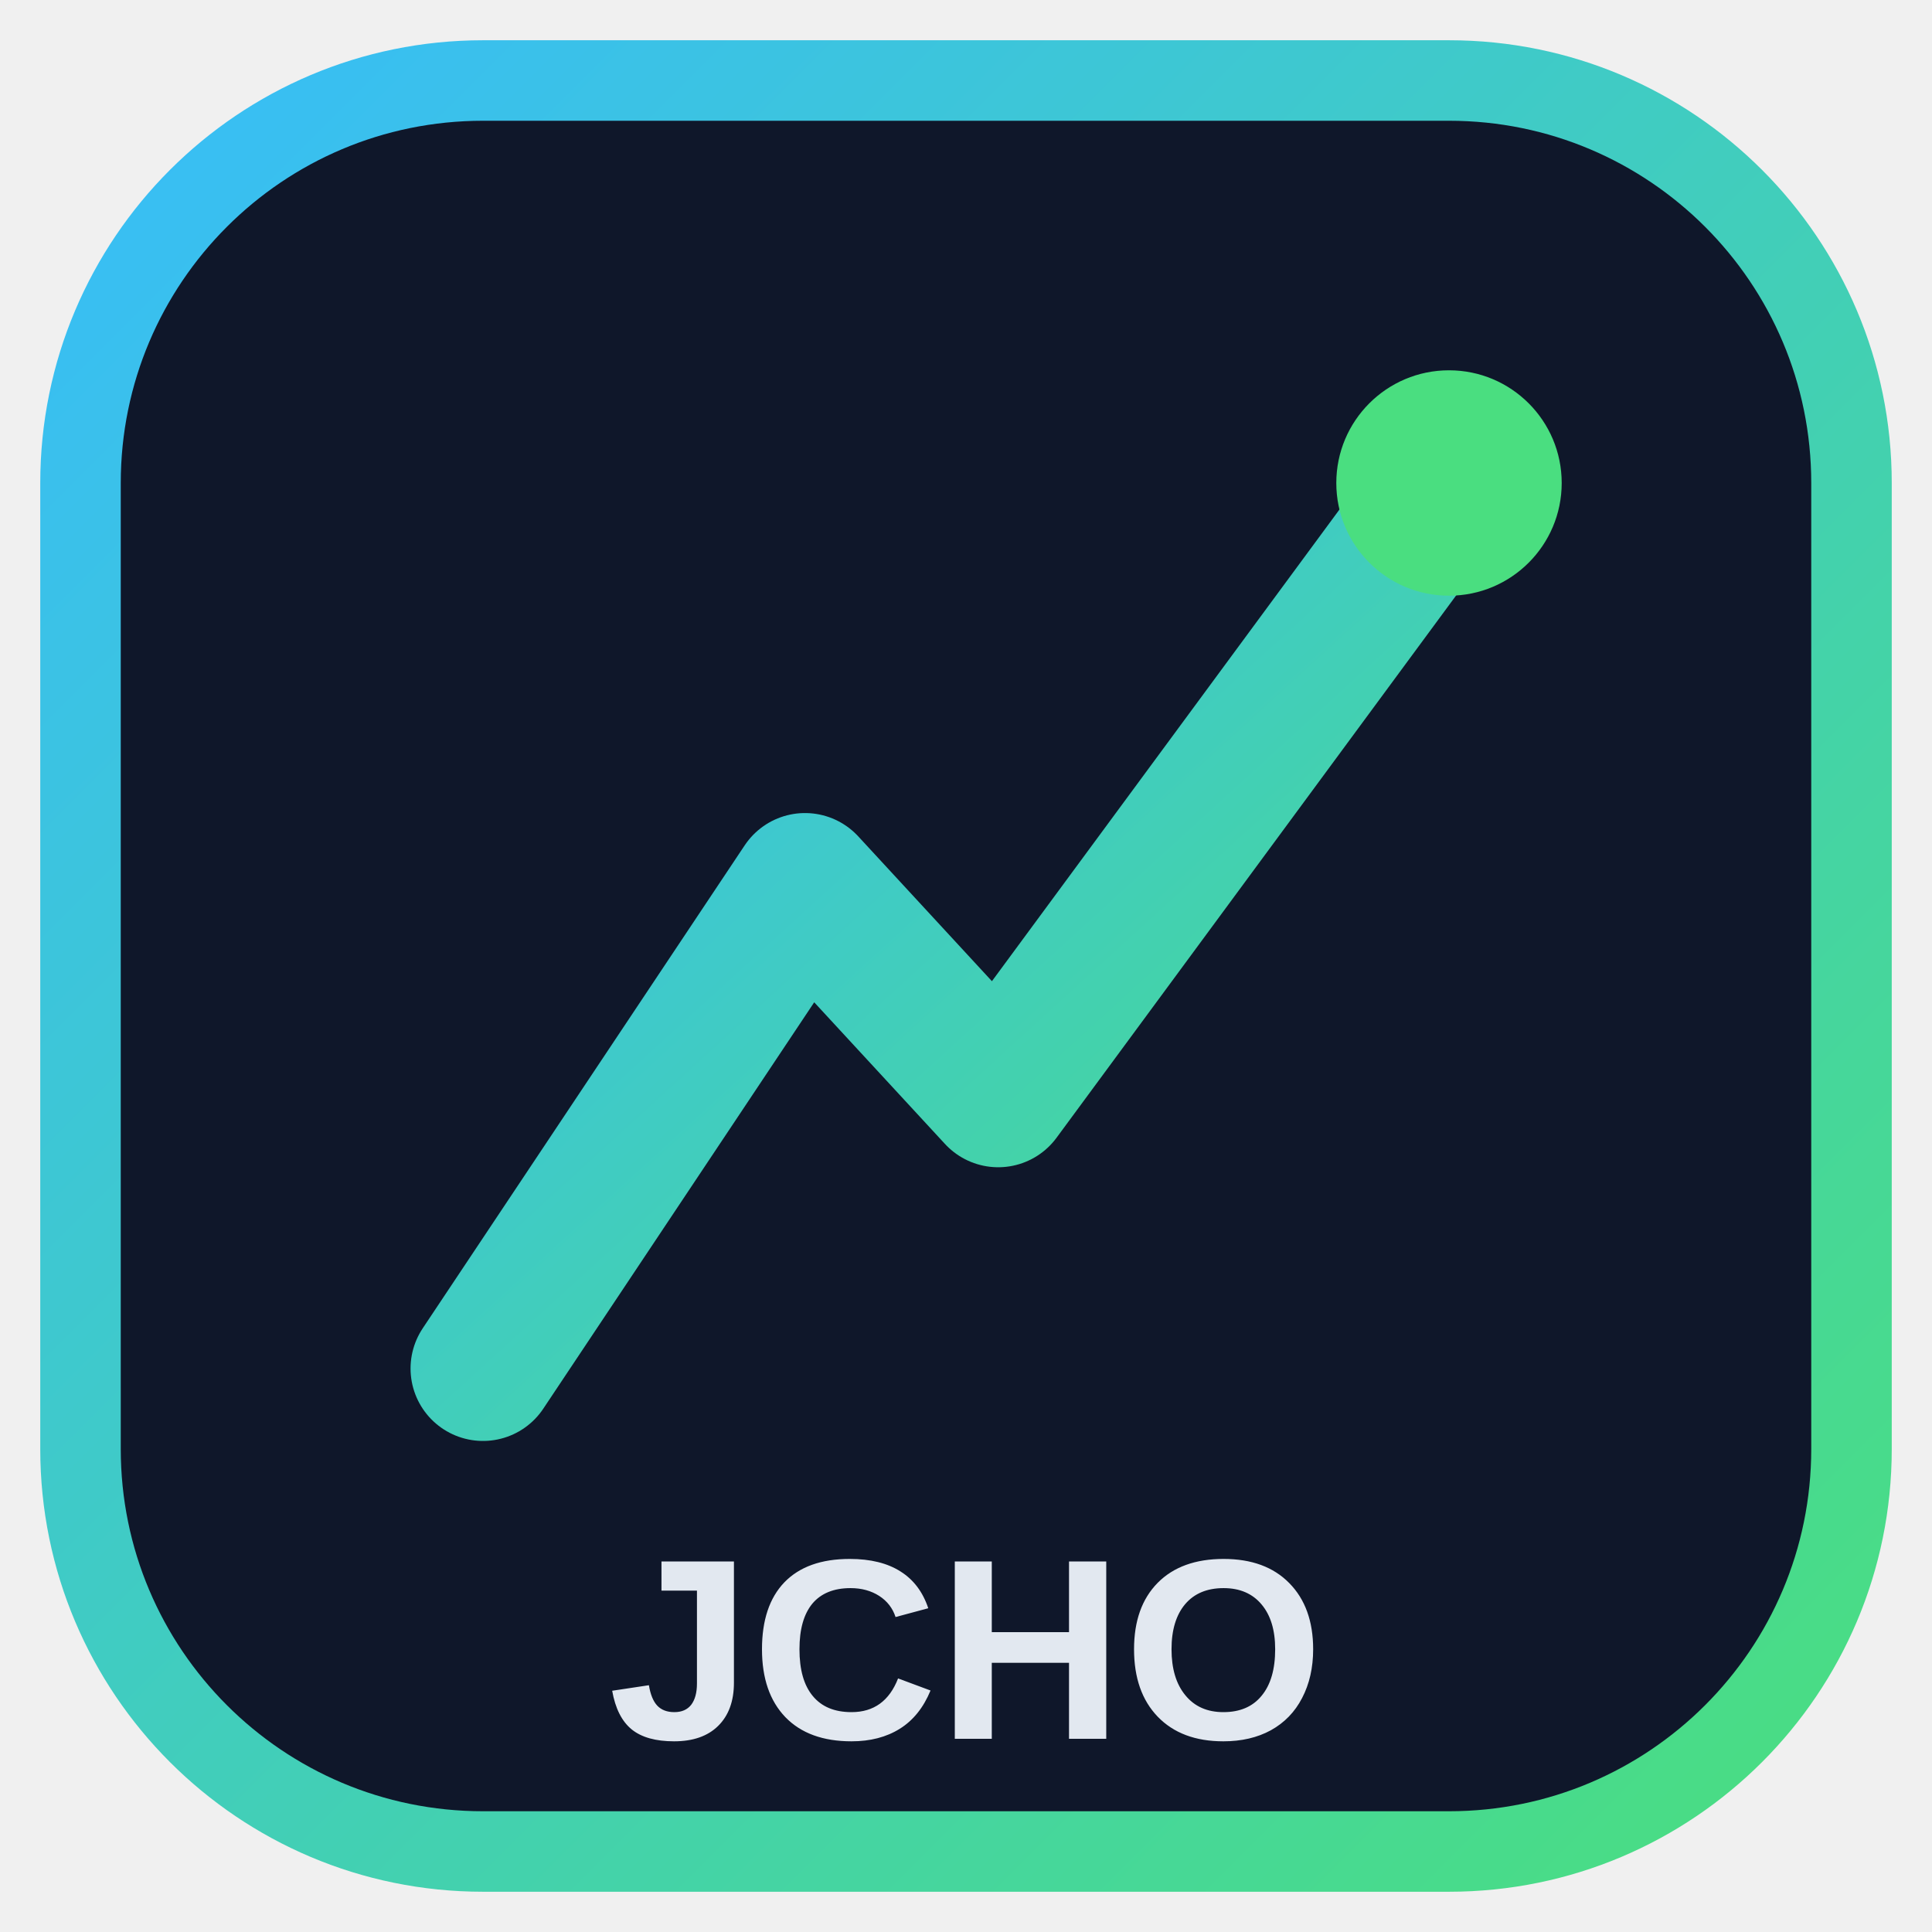
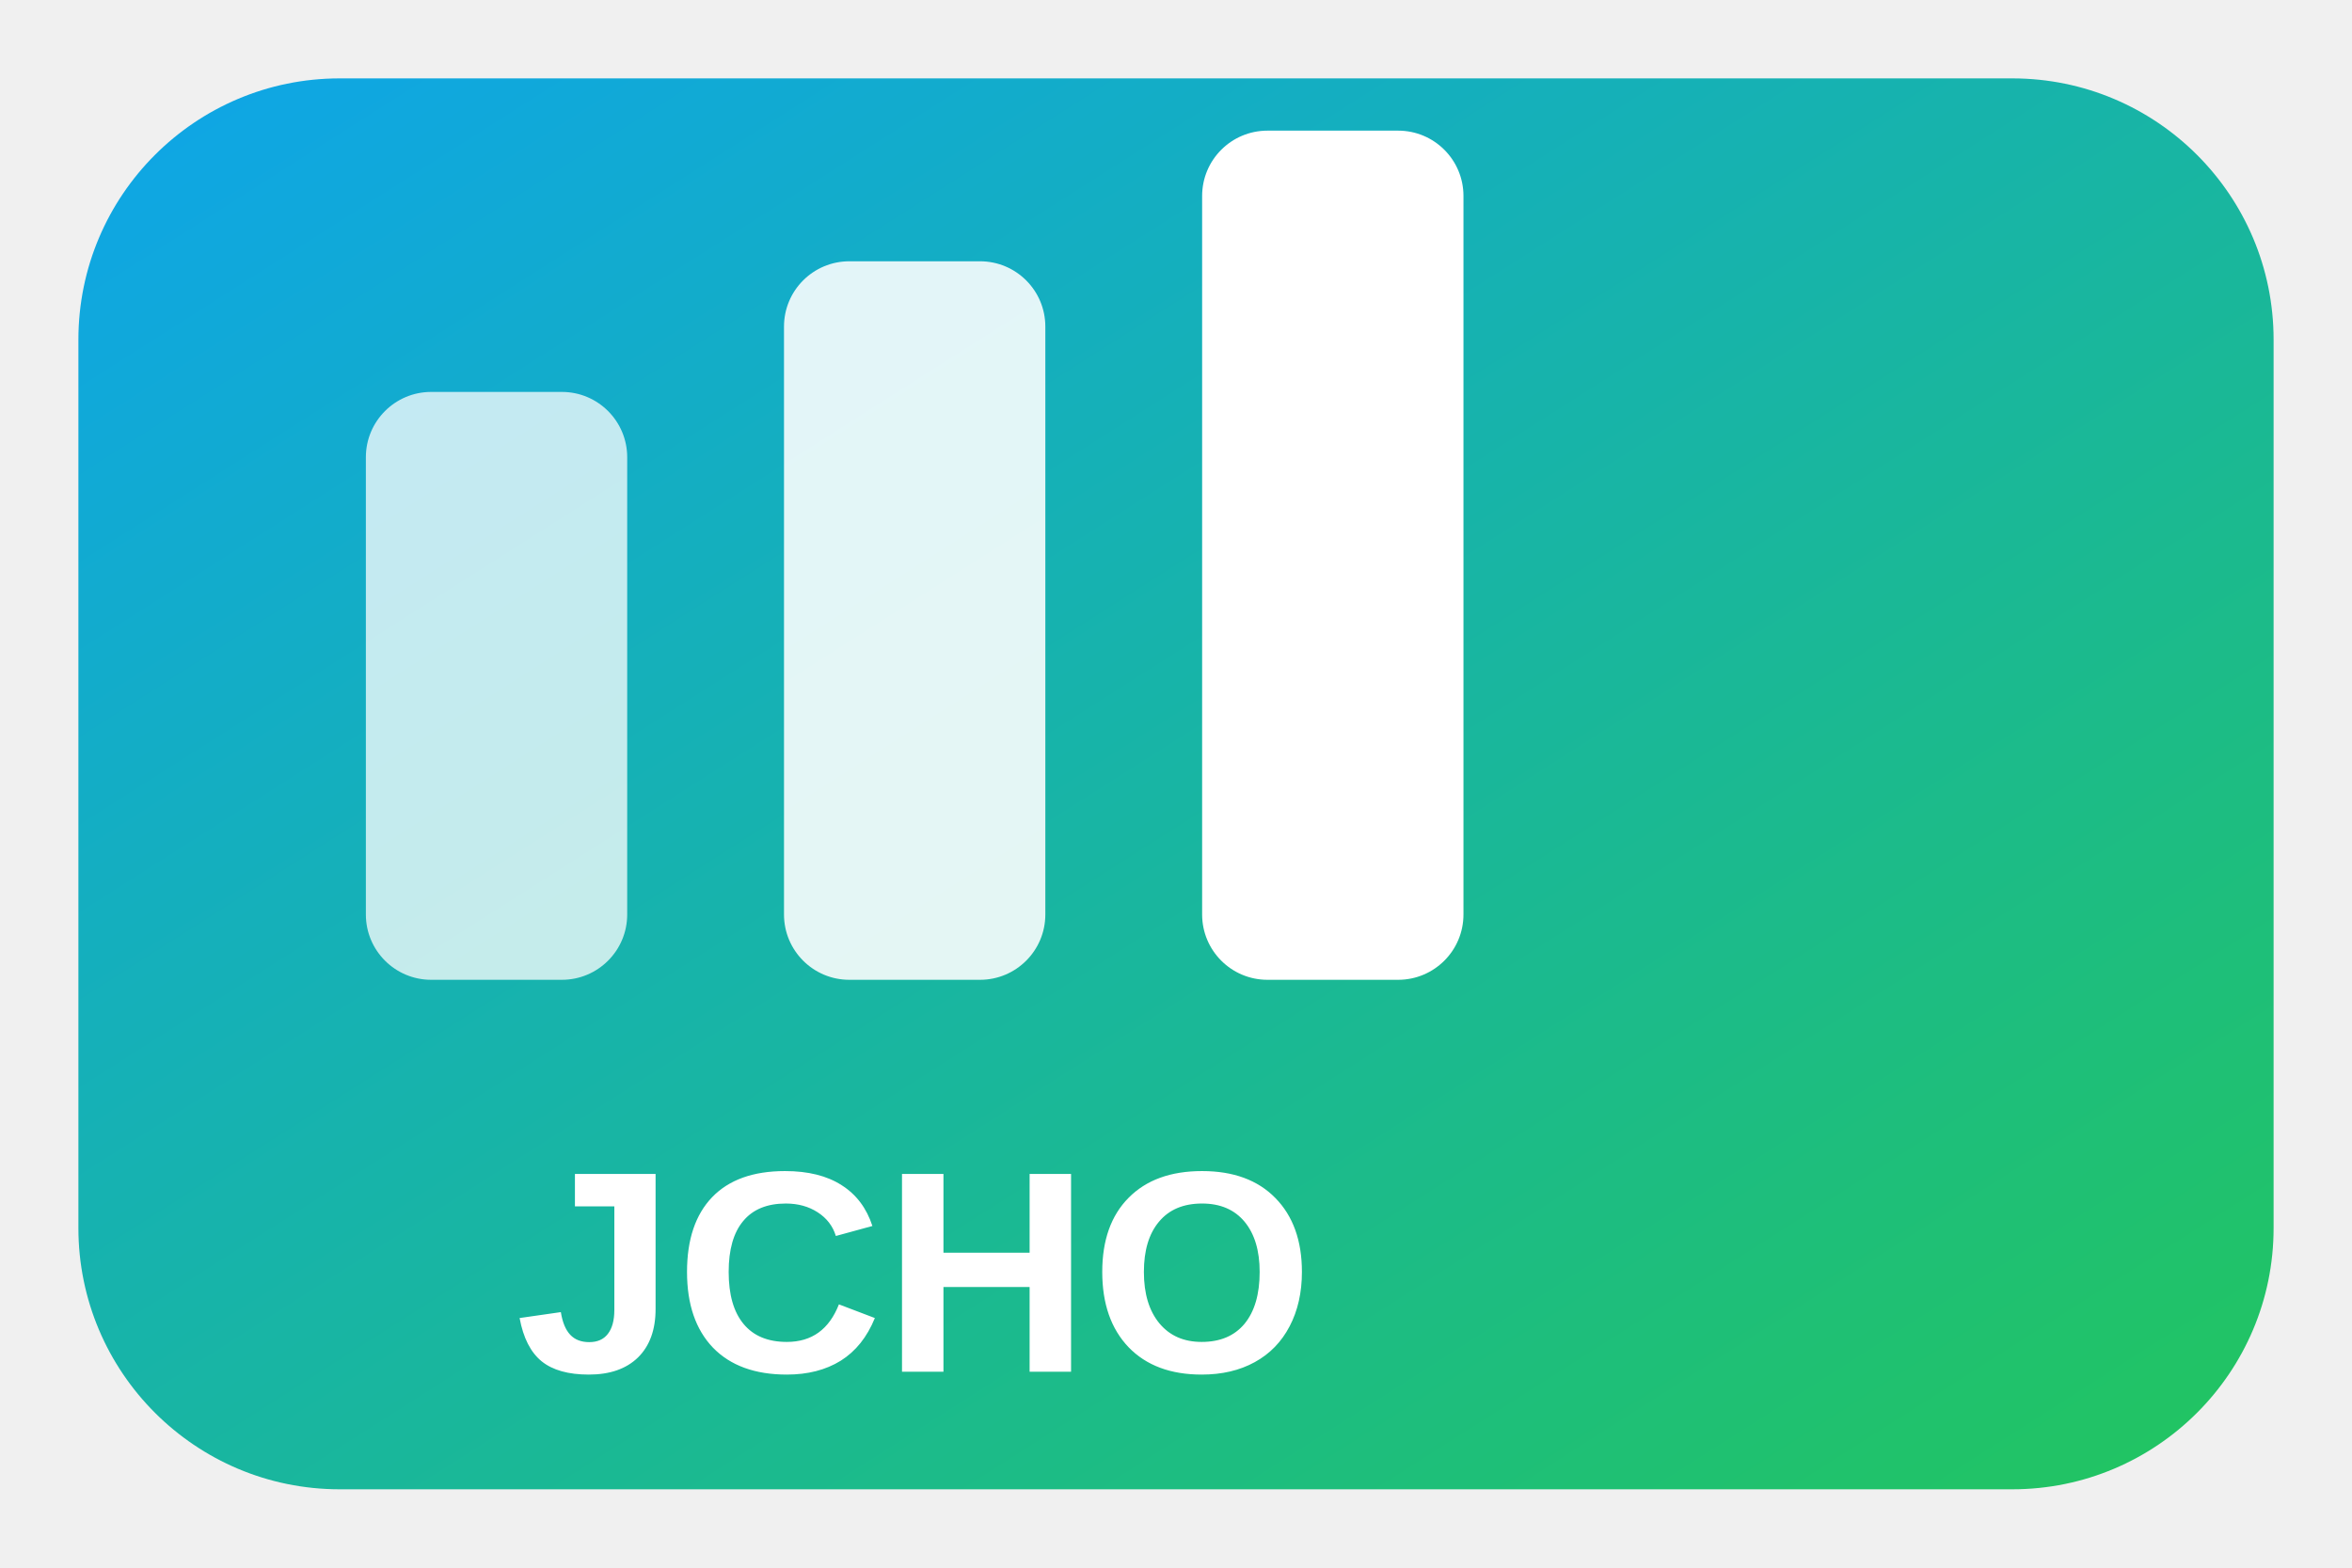
- <svg xmlns="http://www.w3.org/2000/svg" viewBox="0 0 120 120">
+ <svg xmlns="http://www.w3.org/2000/svg" viewBox="0 0 180 120">
  <defs>
-     <linearGradient id="g" x1="0" y1="0" x2="1" y2="1">
-       <stop offset="0" stop-color="#38bdf8" />
-       <stop offset="1" stop-color="#4ade80" />
+     <linearGradient id="bg" x1="0" y1="0" x2="1" y2="1">
+       <stop offset="0" stop-color="#0ea5e9" />
+       <stop offset="1" stop-color="#22c55e" />
    </linearGradient>
  </defs>
-   <rect x="5" y="5" width="110" height="110" rx="25" fill="#0f172a" stroke="url(#g)" stroke-width="5" />
-   <path d="M30 85 L50 55 L62 68 L90 30" fill="none" stroke="url(#g)" stroke-width="9" stroke-linecap="round" stroke-linejoin="round" />
-   <circle cx="90" cy="30" r="7" fill="#4ade80" />
-   <text x="60" y="108" text-anchor="middle" fill="#e2e8f0" font-family="Arial" font-size="16" font-weight="bold">JCHO</text>
+   <rect x="6" y="6" width="168" height="108" rx="20" fill="url(#bg)" />
+   <rect x="28" y="30" width="20" height="45" rx="5" fill="#ffffff" opacity="0.75" />
+   <rect x="60" y="20" width="20" height="55" rx="5" fill="#ffffff" opacity="0.88" />
+   <rect x="92" y="10" width="20" height="65" rx="5" fill="#ffffff" />
+   <text x="70" y="105" text-anchor="middle" fill="#ffffff" font-family="Arial" font-size="22" font-weight="bold">JCHO</text>
</svg>
